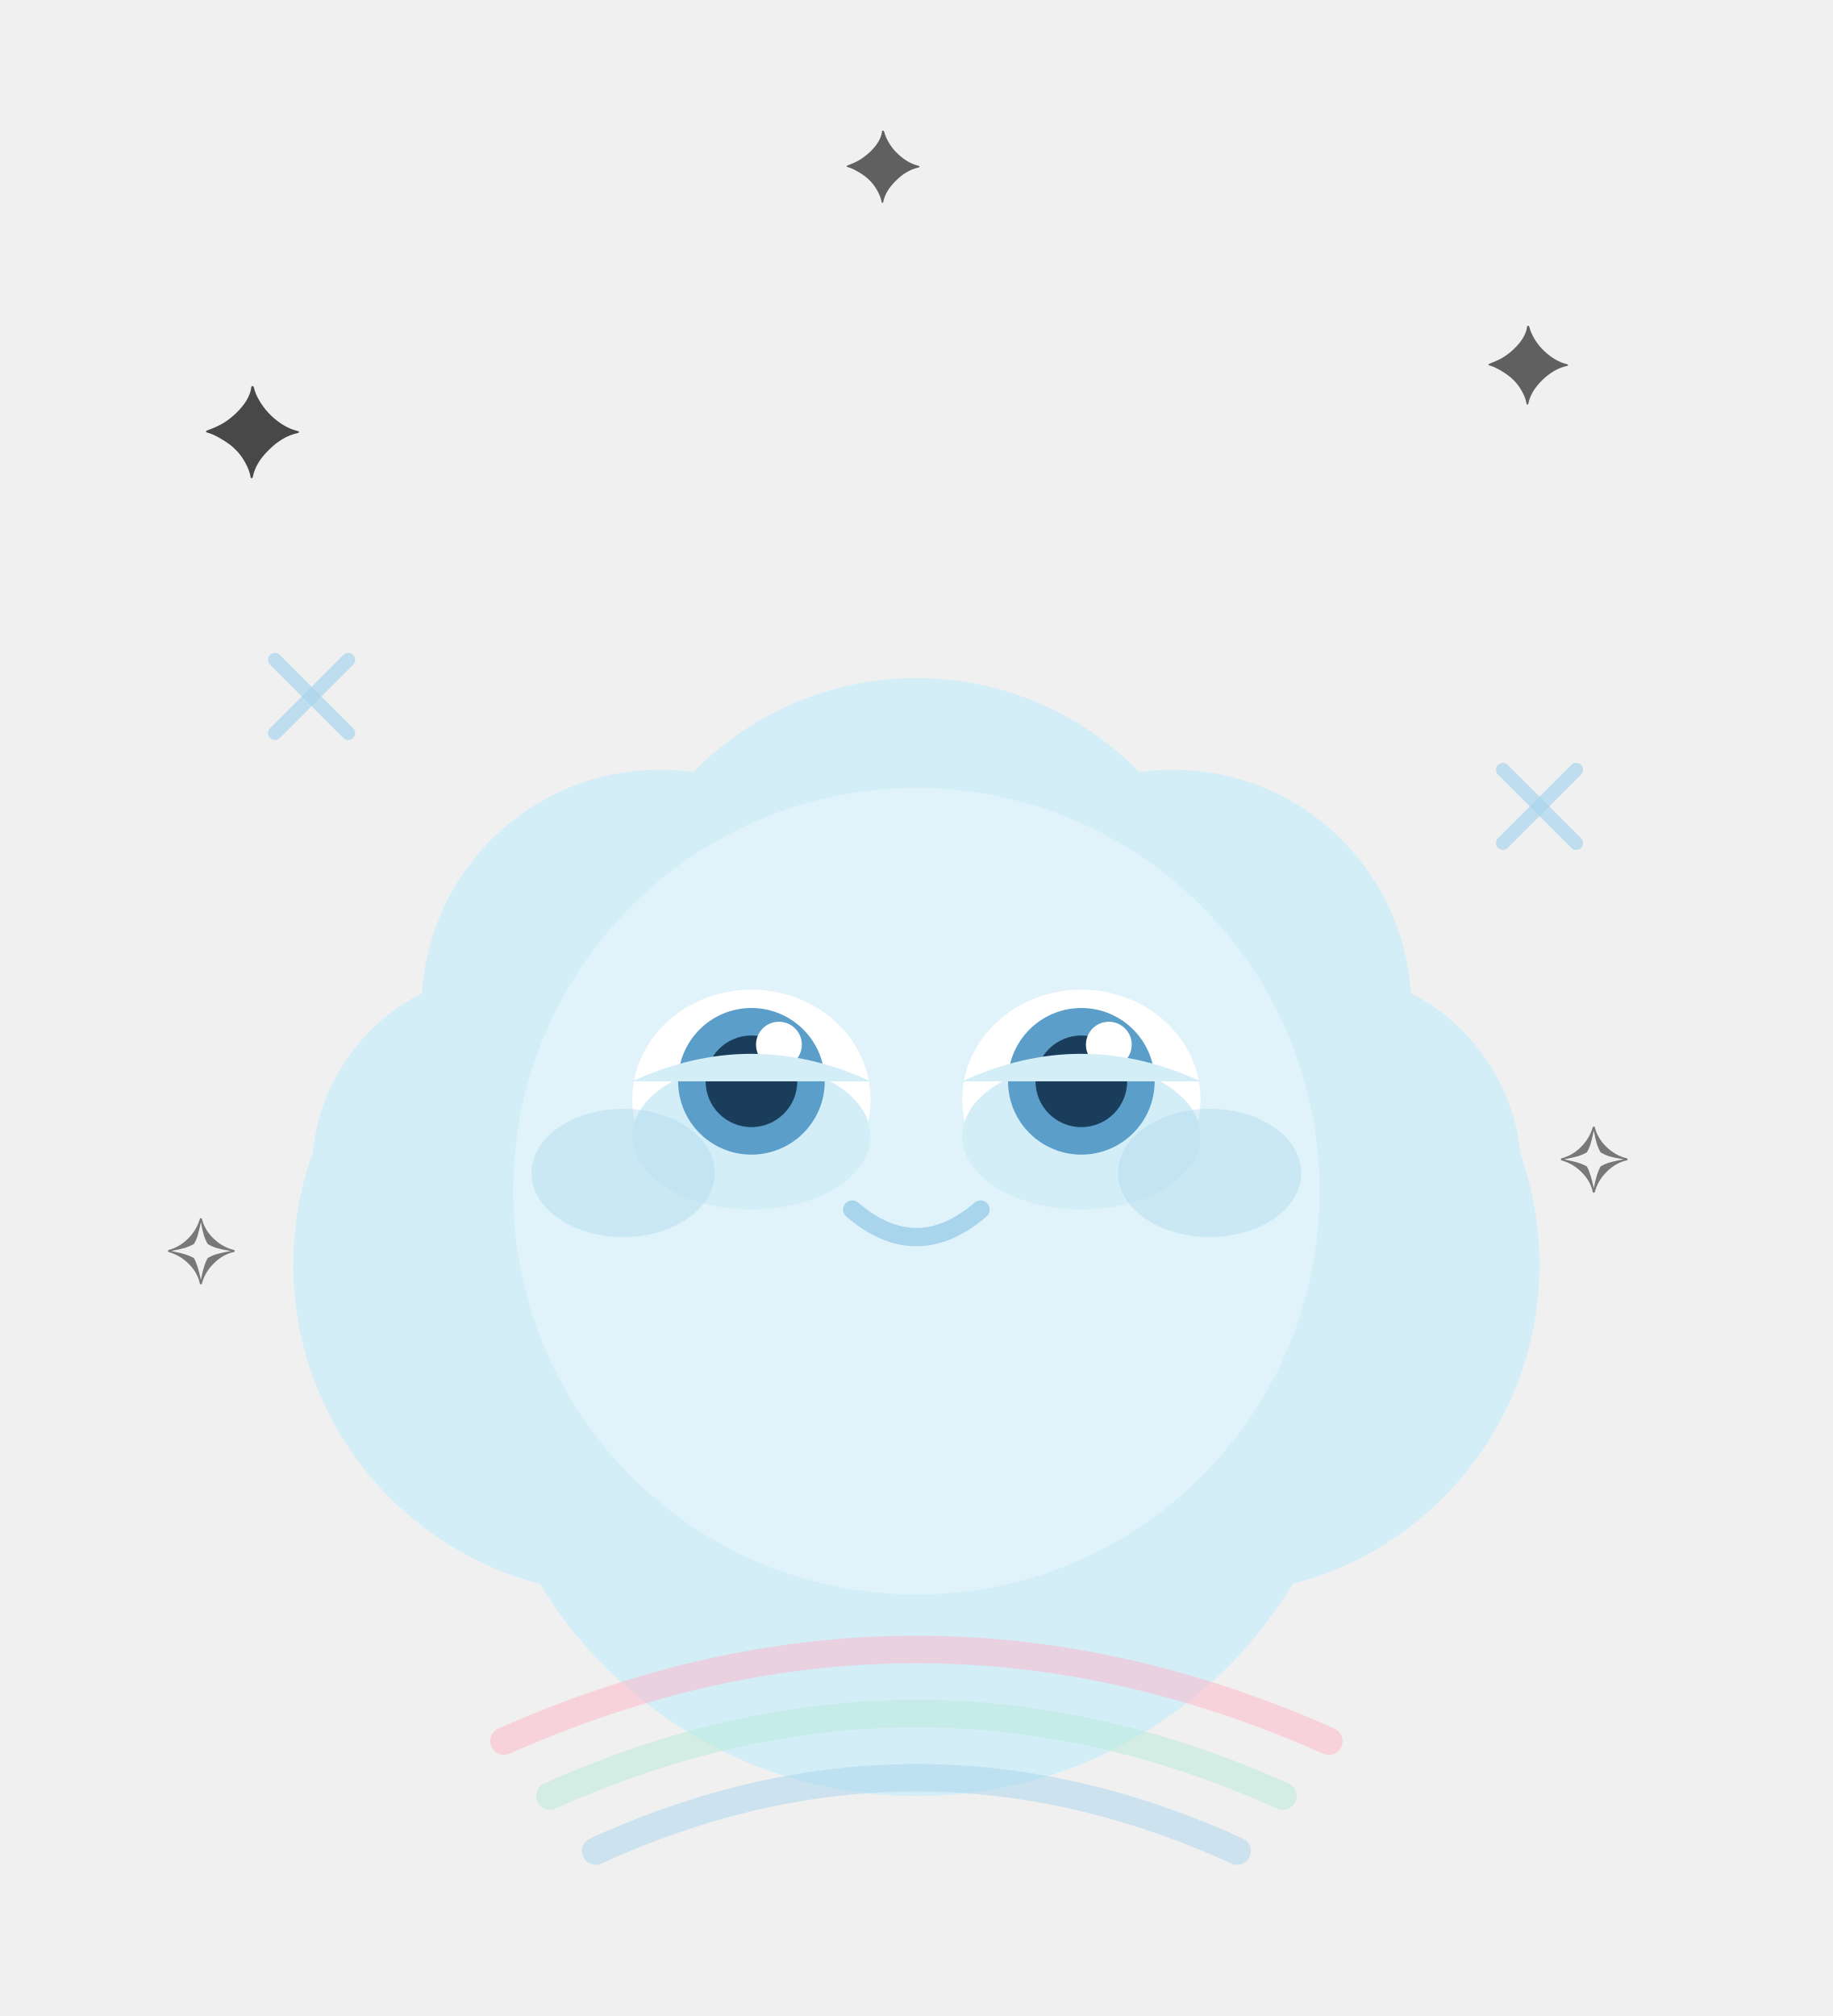
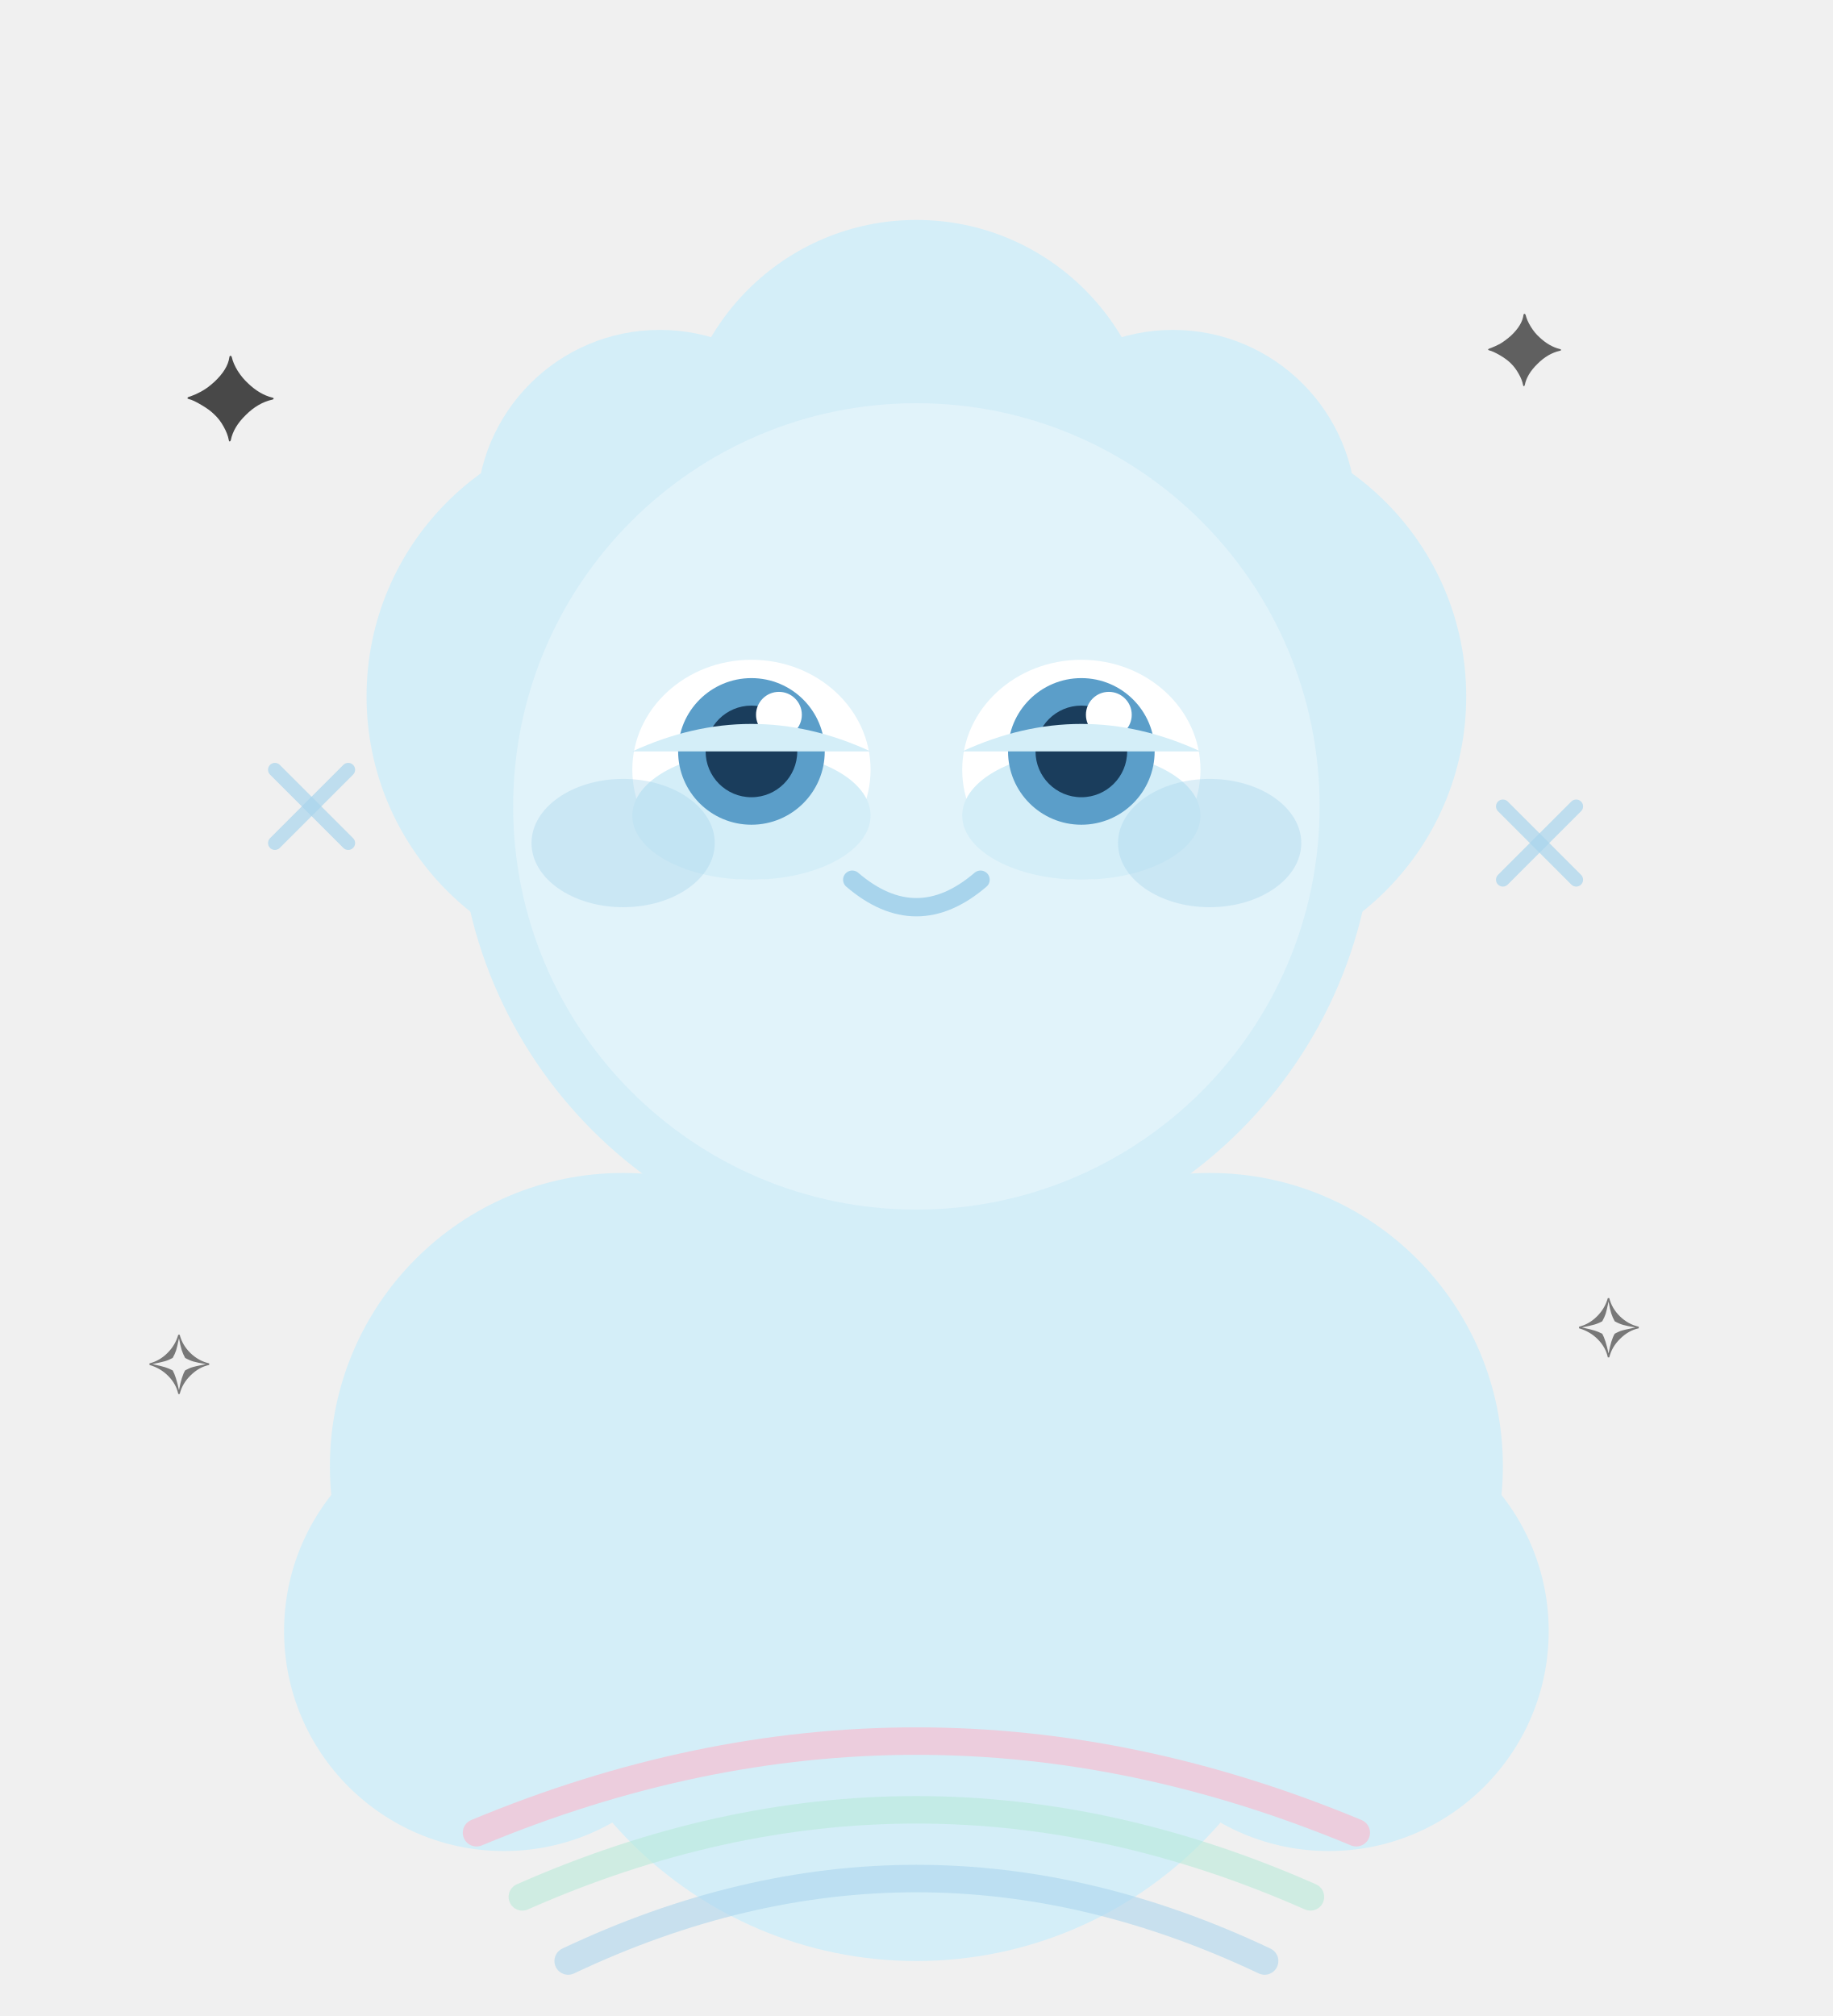
<svg xmlns="http://www.w3.org/2000/svg" viewBox="0 0 200 220" width="200" height="220">
-   <text x="22" y="52" font-size="14" opacity="0.7">✦</text>
-   <text x="162" y="44" font-size="12" opacity="0.6">✦</text>
-   <text x="170" y="130" font-size="10" opacity="0.5">✧</text>
-   <text x="18" y="140" font-size="10" opacity="0.5">✧</text>
-   <text x="92" y="22" font-size="11" opacity="0.6">✦</text>
-   <path d="M 40 175 Q 100 130 160 175" stroke="none" fill="none" />
-   <circle cx="100" cy="148" r="48" fill="#D4EEF8" />
-   <circle cx="68" cy="138" r="36" fill="#D4EEF8" />
-   <circle cx="132" cy="138" r="36" fill="#D4EEF8" />
-   <circle cx="84" cy="118" r="32" fill="#D4EEF8" />
-   <circle cx="116" cy="118" r="32" fill="#D4EEF8" />
-   <circle cx="100" cy="108" r="34" fill="#D4EEF8" />
-   <circle cx="72" cy="110" r="26" fill="#D4EEF8" />
-   <circle cx="128" cy="110" r="26" fill="#D4EEF8" />
-   <circle cx="56" cy="128" r="22" fill="#D4EEF8" />
-   <circle cx="144" cy="128" r="22" fill="#D4EEF8" />
-   <circle cx="100" cy="130" r="44" fill="#EAF6FC" opacity="0.6" />
-   <ellipse cx="82" cy="120" rx="13" ry="12" fill="white" />
-   <ellipse cx="82" cy="124" rx="13" ry="8" fill="#D4EEF8" />
-   <circle cx="82" cy="118" r="8" fill="#5B9EC9" />
-   <circle cx="82" cy="118" r="5" fill="#1A3D5C" />
-   <circle cx="85" cy="114" r="2.5" fill="white" />
-   <path d="M 69 118 Q 82 112 95 118" fill="#D4EEF8" />
-   <ellipse cx="118" cy="120" rx="13" ry="12" fill="white" />
-   <ellipse cx="118" cy="124" rx="13" ry="8" fill="#D4EEF8" />
-   <circle cx="118" cy="118" r="8" fill="#5B9EC9" />
-   <circle cx="118" cy="118" r="5" fill="#1A3D5C" />
-   <circle cx="121" cy="114" r="2.5" fill="white" />
-   <path d="M 105 118 Q 118 112 131 118" fill="#D4EEF8" />
-   <path d="M 93 132 Q 100 138 107 132" stroke="#A8D4EC" stroke-width="2" fill="none" stroke-linecap="round" />
-   <ellipse cx="68" cy="128" rx="10" ry="7" fill="#A8D4EC" opacity="0.4" />
-   <ellipse cx="132" cy="128" rx="10" ry="7" fill="#A8D4EC" opacity="0.4" />
-   <line x1="30" y1="80" x2="38" y2="72" stroke="#A8D4EC" stroke-width="1.5" stroke-linecap="round" opacity="0.7" />
-   <line x1="30" y1="72" x2="38" y2="80" stroke="#A8D4EC" stroke-width="1.5" stroke-linecap="round" opacity="0.7" />
-   <line x1="164" y1="92" x2="172" y2="84" stroke="#A8D4EC" stroke-width="1.5" stroke-linecap="round" opacity="0.7" />
-   <line x1="164" y1="84" x2="172" y2="92" stroke="#A8D4EC" stroke-width="1.5" stroke-linecap="round" opacity="0.7" />
-   <path d="M 55 190 Q 100 170 145 190" stroke="#FFB3C6" stroke-width="3" fill="none" stroke-linecap="round" opacity="0.5" />
-   <path d="M 60 196 Q 100 178 140 196" stroke="#B5EAD7" stroke-width="3" fill="none" stroke-linecap="round" opacity="0.5" />
-   <path d="M 65 202 Q 100 186 135 202" stroke="#A8D4EC" stroke-width="3" fill="none" stroke-linecap="round" opacity="0.5" />
+   <text x="20" y="48" font-size="13" opacity="0.7">✦</text>
+   <text x="162" y="42" font-size="11" opacity="0.6">✦</text>
+   <text x="172" y="148" font-size="9" opacity="0.5">✧</text>
+   <text x="16" y="152" font-size="9" opacity="0.5">✧</text>
+   <circle cx="100" cy="170" r="44" fill="#D4EEF8" />
+   <circle cx="68" cy="160" r="32" fill="#D4EEF8" />
+   <circle cx="132" cy="160" r="32" fill="#D4EEF8" />
+   <circle cx="55" cy="178" r="24" fill="#D4EEF8" />
+   <circle cx="145" cy="178" r="24" fill="#D4EEF8" />
+   <circle cx="100" cy="88" r="50" fill="#D4EEF8" />
+   <circle cx="70" cy="76" r="30" fill="#D4EEF8" />
+   <circle cx="130" cy="76" r="30" fill="#D4EEF8" />
+   <circle cx="100" cy="50" r="26" fill="#D4EEF8" />
+   <circle cx="72" cy="56" r="20" fill="#D4EEF8" />
+   <circle cx="128" cy="56" r="20" fill="#D4EEF8" />
+   <circle cx="100" cy="88" r="44" fill="#EAF6FC" opacity="0.6" />
+   <ellipse cx="82" cy="84" rx="13" ry="12" fill="white" />
+   <ellipse cx="82" cy="89" rx="13" ry="7" fill="#D4EEF8" />
+   <circle cx="82" cy="82" r="8" fill="#5B9EC9" />
+   <circle cx="82" cy="82" r="5" fill="#1A3D5C" />
+   <circle cx="85" cy="78" r="2.5" fill="white" />
+   <path d="M 69 82 Q 82 76 95 82" fill="#D4EEF8" />
+   <ellipse cx="118" cy="84" rx="13" ry="12" fill="white" />
+   <ellipse cx="118" cy="89" rx="13" ry="7" fill="#D4EEF8" />
+   <circle cx="118" cy="82" r="8" fill="#5B9EC9" />
+   <circle cx="118" cy="82" r="5" fill="#1A3D5C" />
+   <circle cx="121" cy="78" r="2.5" fill="white" />
+   <path d="M 105 82 Q 118 76 131 82" fill="#D4EEF8" />
+   <path d="M 93 96 Q 100 102 107 96" stroke="#A8D4EC" stroke-width="2" fill="none" stroke-linecap="round" />
+   <ellipse cx="68" cy="92" rx="10" ry="7" fill="#A8D4EC" opacity="0.4" />
+   <ellipse cx="132" cy="92" rx="10" ry="7" fill="#A8D4EC" opacity="0.4" />
+   <path d="M 52 200 Q 100 180 148 200" stroke="#FFB3C6" stroke-width="3" fill="none" stroke-linecap="round" opacity="0.55" />
+   <path d="M 57 207 Q 100 188 143 207" stroke="#B5EAD7" stroke-width="3" fill="none" stroke-linecap="round" opacity="0.55" />
+   <path d="M 62 214 Q 100 196 138 214" stroke="#A8D4EC" stroke-width="3" fill="none" stroke-linecap="round" opacity="0.55" />
+   <line x1="30" y1="92" x2="38" y2="84" stroke="#A8D4EC" stroke-width="1.5" stroke-linecap="round" opacity="0.7" />
+   <line x1="30" y1="84" x2="38" y2="92" stroke="#A8D4EC" stroke-width="1.5" stroke-linecap="round" opacity="0.7" />
+   <line x1="164" y1="96" x2="172" y2="88" stroke="#A8D4EC" stroke-width="1.5" stroke-linecap="round" opacity="0.7" />
+   <line x1="164" y1="88" x2="172" y2="96" stroke="#A8D4EC" stroke-width="1.5" stroke-linecap="round" opacity="0.7" />
</svg>
